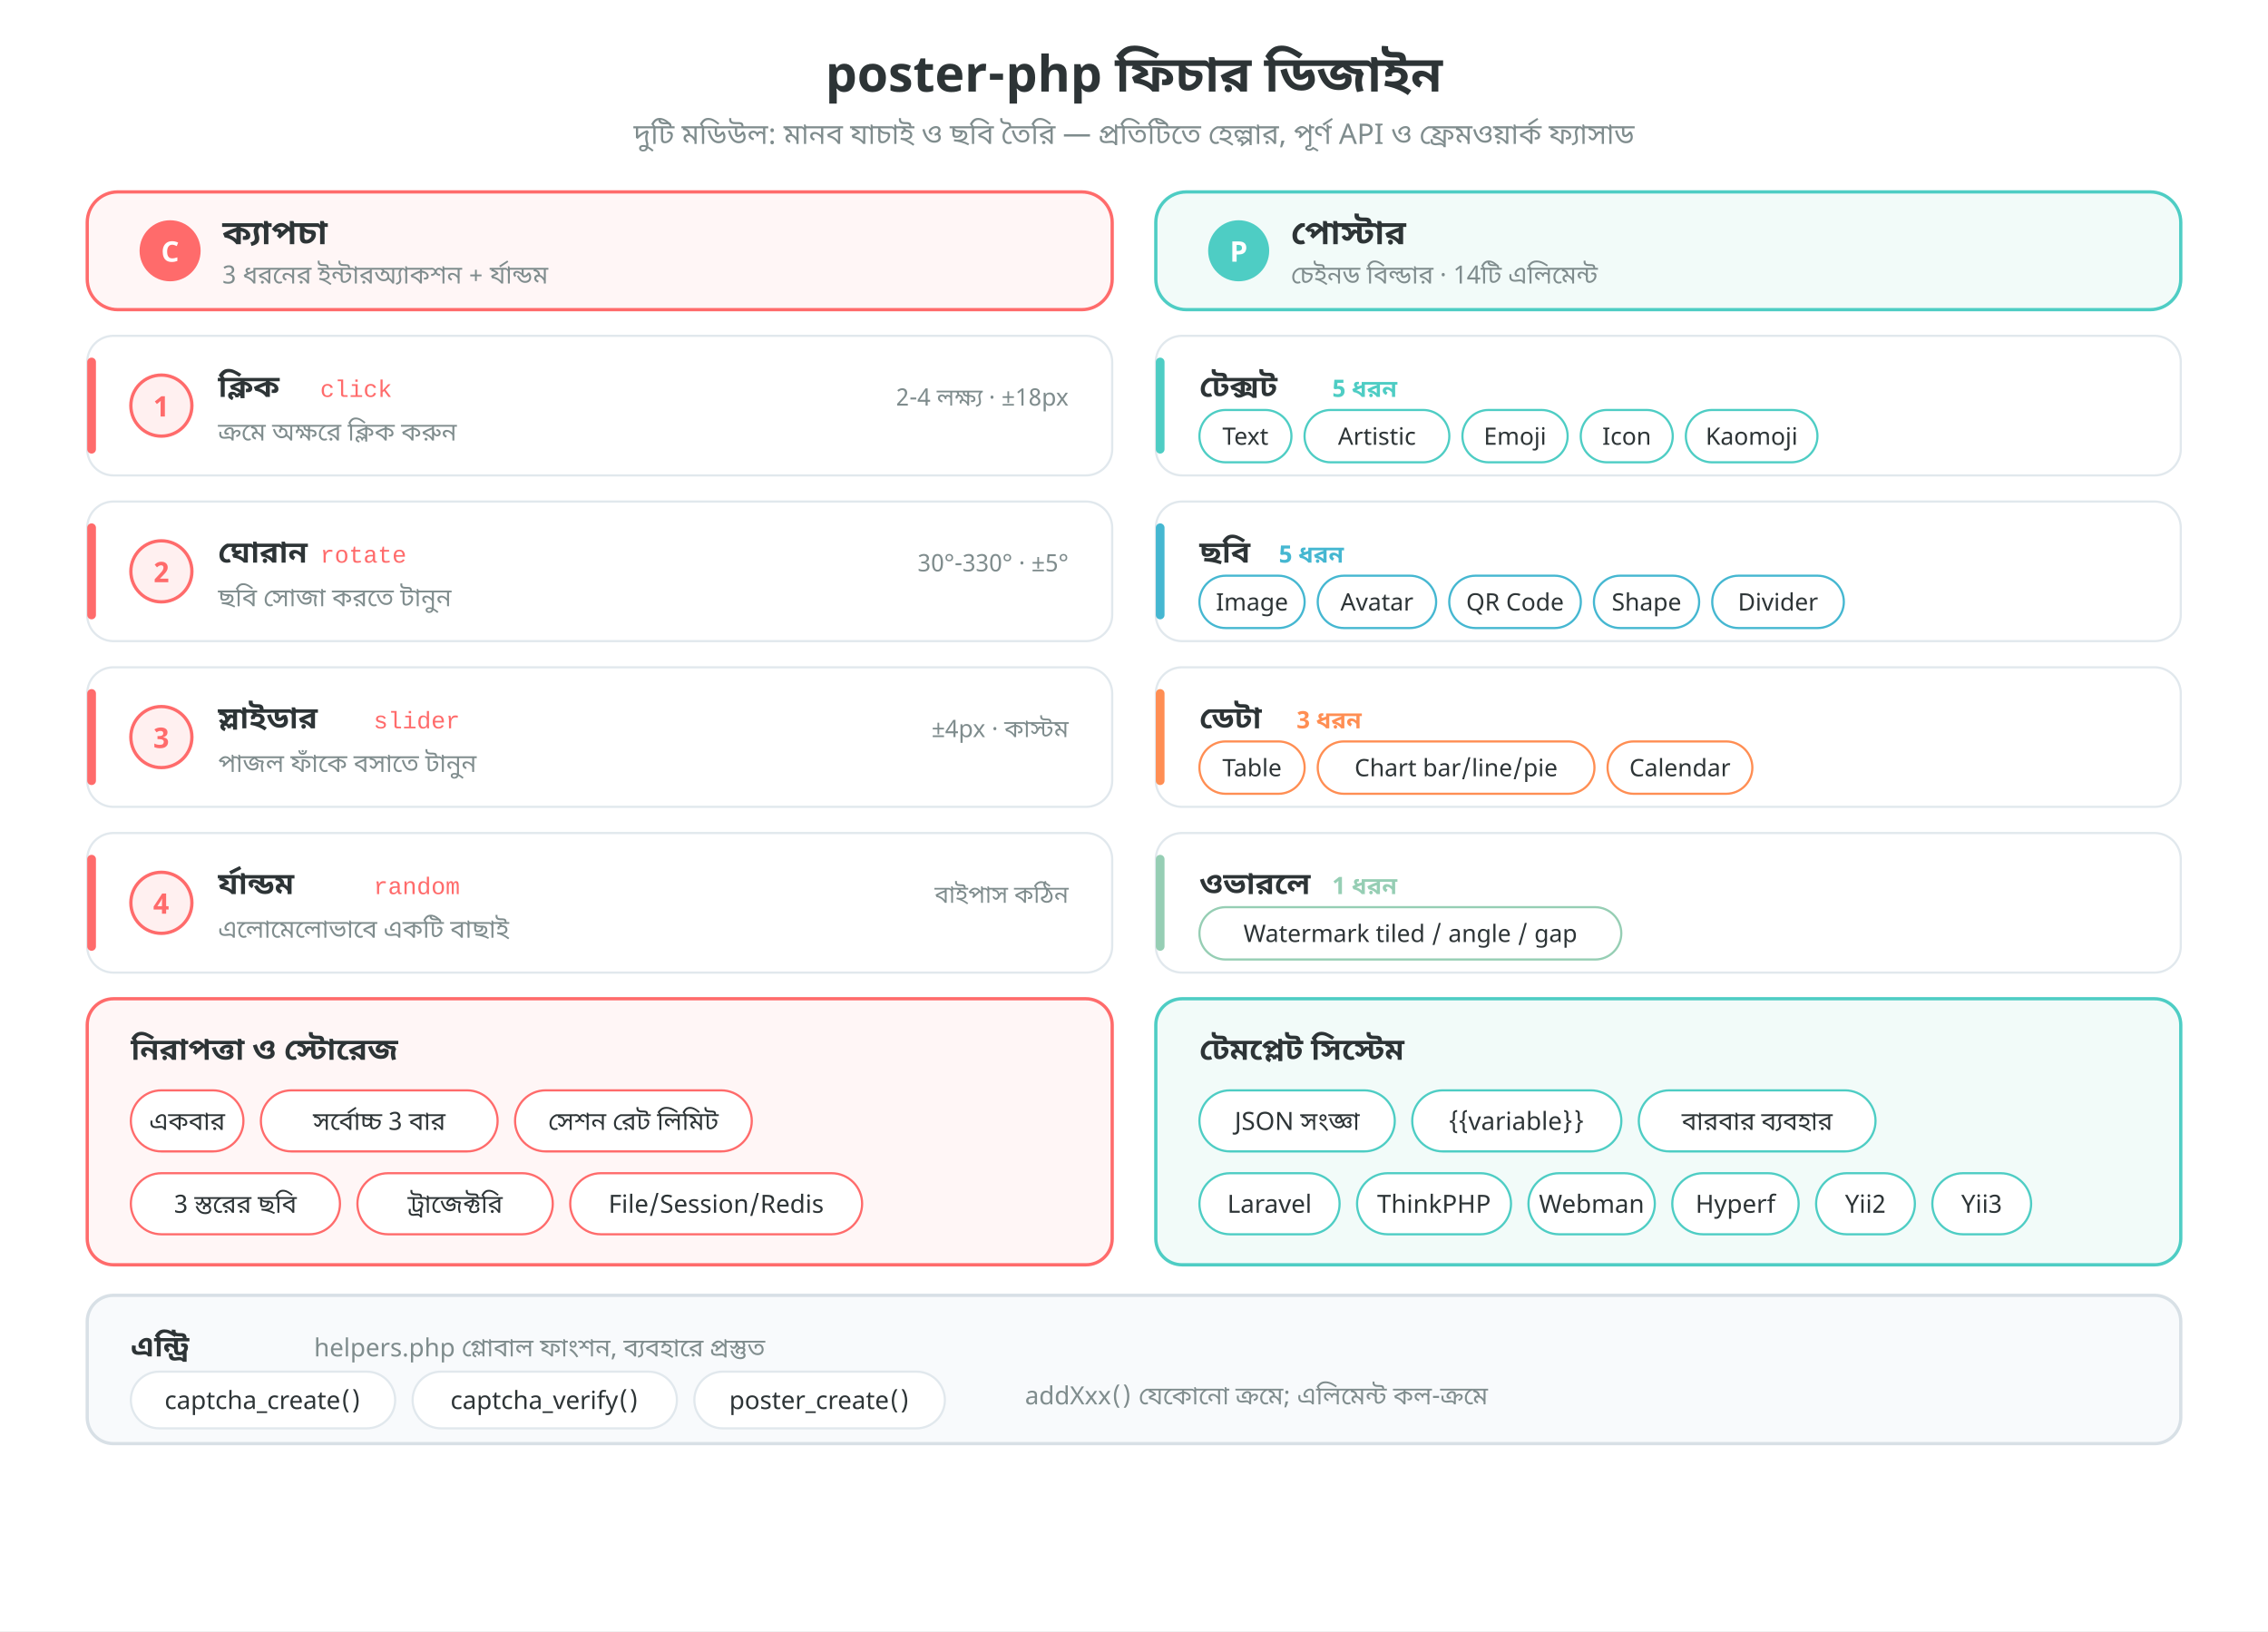
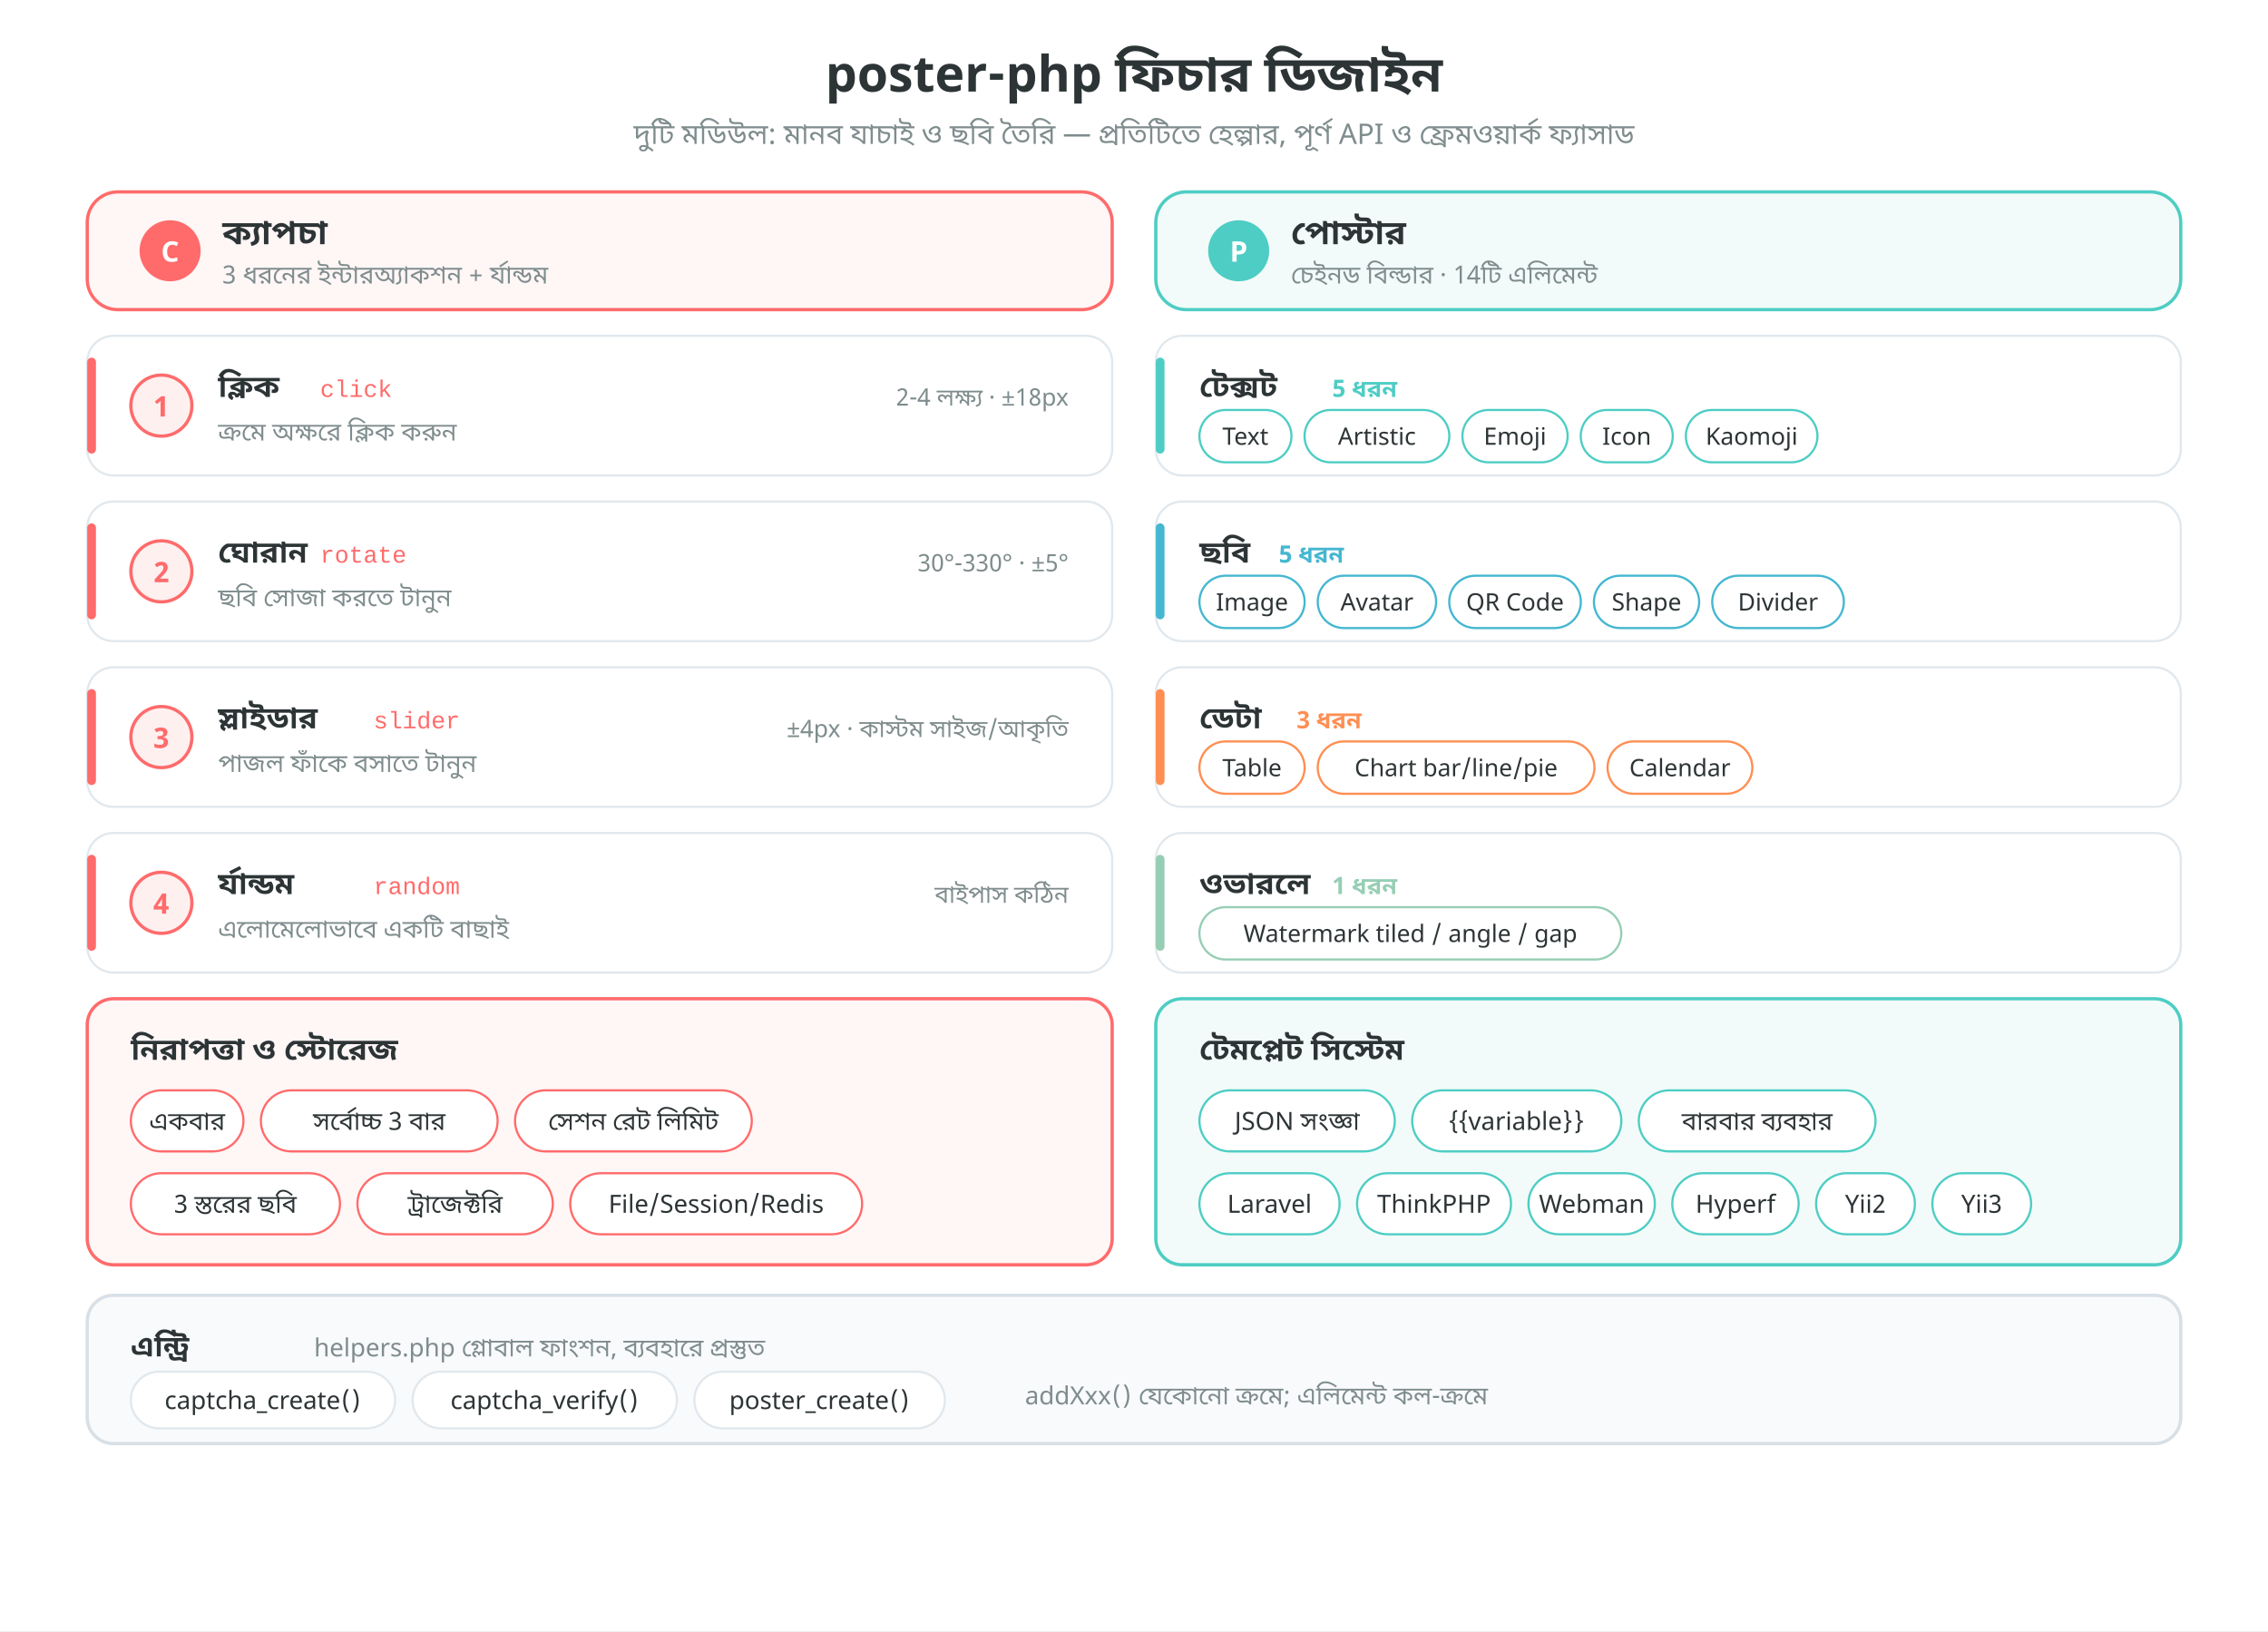
<svg xmlns="http://www.w3.org/2000/svg" viewBox="0 0 1040 748" width="1040" height="748" font-family="'Noto Sans Bengali','Nirmala UI',sans-serif" role="img" aria-label="poster-php ফিচার ডিজাইন">
  <defs>
    <marker id="arrow" viewBox="0 0 10 10" refX="9" refY="5" markerWidth="6" markerHeight="6" orient="auto">
      <path d="M0 0L10 5L0 10Z" fill="#B2BEC3" />
    </marker>
  </defs>
  <rect width="1040" height="748" fill="#FFFFFF" />
  <text x="520" y="42" font-size="23" fill="#2D3436" font-weight="700" text-anchor="middle">poster-php ফিচার ডিজাইন</text>
  <text x="520" y="66" font-size="13" fill="#7F8C8D" text-anchor="middle">দুটি মডিউল: মানব যাচাই ও ছবি তৈরি — প্রতিটিতে হেল্পার, পূর্ণ API ও ফ্রেমওয়ার্ক ফ্যাসাড</text>
  <rect x="40" y="88" width="470" height="54" rx="14" fill="#FFF6F6" stroke="#FF6B6B" stroke-width="1.5" />
  <circle cx="78" cy="115" r="14" fill="#FF6B6B" />
  <text x="78" y="120" font-size="13" fill="#FFFFFF" font-weight="700" text-anchor="middle">C</text>
  <text x="102" y="112" font-size="15.5" fill="#2D3436" font-weight="700">ক্যাপচা</text>
  <text x="102" y="130" font-size="11.5" fill="#7F8C8D">3 ধরনের ইন্টারঅ্যাকশন + র্যান্ডম</text>
  <rect x="530" y="88" width="470" height="54" rx="14" fill="#F2FBF9" stroke="#4ECDC4" stroke-width="1.5" />
  <circle cx="568" cy="115" r="14" fill="#4ECDC4" />
  <text x="568" y="120" font-size="13" fill="#FFFFFF" font-weight="700" text-anchor="middle">P</text>
  <text x="592" y="112" font-size="15.5" fill="#2D3436" font-weight="700">পোস্টার</text>
  <text x="592" y="130" font-size="11.5" fill="#7F8C8D">চেইনড বিল্ডার · 14টি এলিমেন্ট</text>
  <rect x="40" y="154" width="470" height="64" rx="12" fill="#FFFFFF" stroke="#E1E8ED" stroke-width="1" />
  <rect x="40" y="164" width="4" height="44" rx="2" fill="#FF6B6B" />
  <circle cx="74" cy="186" r="14" fill="#FFF0F0" stroke="#FF6B6B" stroke-width="1.5" />
  <text x="74" y="191" font-size="13" fill="#FF6B6B" font-weight="700" text-anchor="middle">1</text>
  <text x="100" y="182" font-size="14" fill="#2D3436" font-weight="600">ক্লিক</text>
  <text x="146.81" y="182" font-size="11" fill="#FF6B6B" font-family="'SFMono-Regular',Consolas,'Liberation Mono',Menlo,monospace">click</text>
  <text x="100" y="202" font-size="11.5" fill="#7F8C8D">ক্রমে অক্ষরে ক্লিক করুন</text>
  <text x="490" y="186" font-size="11" fill="#7F8C8D" text-anchor="end">2-4 লক্ষ্য · ±18px</text>
  <rect x="40" y="230" width="470" height="64" rx="12" fill="#FFFFFF" stroke="#E1E8ED" stroke-width="1" />
  <rect x="40" y="240" width="4" height="44" rx="2" fill="#FF6B6B" />
  <circle cx="74" cy="262" r="14" fill="#FFF0F0" stroke="#FF6B6B" stroke-width="1.5" />
  <text x="74" y="267" font-size="13" fill="#FF6B6B" font-weight="700" text-anchor="middle">2</text>
  <text x="100" y="258" font-size="14" fill="#2D3436" font-weight="600">ঘোরান</text>
  <text x="146.81" y="258" font-size="11" fill="#FF6B6B" font-family="'SFMono-Regular',Consolas,'Liberation Mono',Menlo,monospace">rotate</text>
  <text x="100" y="278" font-size="11.5" fill="#7F8C8D">ছবি সোজা করতে টানুন</text>
  <text x="490" y="262" font-size="11" fill="#7F8C8D" text-anchor="end">30°-330° · ±5°</text>
  <rect x="40" y="306" width="470" height="64" rx="12" fill="#FFFFFF" stroke="#E1E8ED" stroke-width="1" />
  <rect x="40" y="316" width="4" height="44" rx="2" fill="#FF6B6B" />
  <circle cx="74" cy="338" r="14" fill="#FFF0F0" stroke="#FF6B6B" stroke-width="1.5" />
  <text x="74" y="343" font-size="13" fill="#FF6B6B" font-weight="700" text-anchor="middle">3</text>
  <text x="100" y="334" font-size="14" fill="#2D3436" font-weight="600">স্লাইডার</text>
  <text x="171.3" y="334" font-size="11" fill="#FF6B6B" font-family="'SFMono-Regular',Consolas,'Liberation Mono',Menlo,monospace">slider</text>
  <text x="100" y="354" font-size="11.5" fill="#7F8C8D">পাজল ফাঁকে বসাতে টানুন</text>
-   <text x="490" y="338" font-size="11" fill="#7F8C8D" text-anchor="end">±4px · কাস্টম</text>
+   <text x="490" y="338" font-size="11" fill="#7F8C8D" text-anchor="end">±4px · কাস্টম সাইজ/আকৃতি</text>
  <rect x="40" y="382" width="470" height="64" rx="12" fill="#FFFFFF" stroke="#E1E8ED" stroke-width="1" />
  <rect x="40" y="392" width="4" height="44" rx="2" fill="#FF6B6B" />
  <circle cx="74" cy="414" r="14" fill="#FFF0F0" stroke="#FF6B6B" stroke-width="1.5" />
  <text x="74" y="419" font-size="13" fill="#FF6B6B" font-weight="700" text-anchor="middle">4</text>
  <text x="100" y="410" font-size="14" fill="#2D3436" font-weight="600">র্যান্ডম</text>
  <text x="171.3" y="410" font-size="11" fill="#FF6B6B" font-family="'SFMono-Regular',Consolas,'Liberation Mono',Menlo,monospace">random</text>
  <text x="100" y="430" font-size="11.5" fill="#7F8C8D">এলোমেলোভাবে একটি বাছাই</text>
  <text x="490" y="414" font-size="11" fill="#7F8C8D" text-anchor="end">বাইপাস কঠিন</text>
  <rect x="40" y="458" width="470" height="122" rx="12" fill="#FFF6F6" stroke="#FF6B6B" stroke-width="1.5" />
  <text x="60" y="486" font-size="14" fill="#2D3436" font-weight="700">নিরাপত্তা ও স্টোরেজ</text>
  <rect x="60" y="500" width="51.63" height="28" rx="14" fill="#FFFFFF" stroke="#FF6B6B" stroke-width="1" />
  <text x="85.81" y="518.14" font-size="11.5" fill="#2D3436" text-anchor="middle">একবার</text>
  <rect x="119.63" y="500" width="108.55" height="28" rx="14" fill="#FFFFFF" stroke="#FF6B6B" stroke-width="1" />
  <text x="173.9" y="518.14" font-size="11.5" fill="#2D3436" text-anchor="middle">সর্বোচ্চ 3 বার</text>
  <rect x="236.18" y="500" width="108.55" height="28" rx="14" fill="#FFFFFF" stroke="#FF6B6B" stroke-width="1" />
  <text x="290.45" y="518.14" font-size="11.5" fill="#2D3436" text-anchor="middle">সেশন রেট লিমিট</text>
  <rect x="60" y="538" width="95.9" height="28" rx="14" fill="#FFFFFF" stroke="#FF6B6B" stroke-width="1" />
  <text x="107.95" y="556.14" font-size="11.5" fill="#2D3436" text-anchor="middle">3 স্তরের ছবি</text>
  <rect x="163.9" y="538" width="89.58" height="28" rx="14" fill="#FFFFFF" stroke="#FF6B6B" stroke-width="1" />
  <text x="208.69" y="556.14" font-size="11.5" fill="#2D3436" text-anchor="middle">ট্রাজেক্টরি</text>
  <rect x="261.48" y="538" width="133.85" height="28" rx="14" fill="#FFFFFF" stroke="#FF6B6B" stroke-width="1" />
  <text x="328.4" y="556.14" font-size="11.5" fill="#2D3436" text-anchor="middle">File/Session/Redis</text>
  <rect x="530" y="154" width="470" height="64" rx="12" fill="#FFFFFF" stroke="#E1E8ED" stroke-width="1" />
  <rect x="530" y="164" width="4" height="44" rx="2" fill="#4ECDC4" />
  <text x="550" y="182" font-size="14" fill="#2D3436" font-weight="600">টেক্সট</text>
  <text x="610.97" y="182" font-size="11" fill="#4ECDC4" font-weight="700">5 ধরন</text>
  <rect x="550" y="188" width="42.2" height="24" rx="12" fill="#FFFFFF" stroke="#4ECDC4" stroke-width="1" />
  <text x="571.1" y="203.96" font-size="11" fill="#2D3436" text-anchor="middle">Text</text>
  <rect x="598.2" y="188" width="66.4" height="24" rx="12" fill="#FFFFFF" stroke="#4ECDC4" stroke-width="1" />
  <text x="631.4" y="203.96" font-size="11" fill="#2D3436" text-anchor="middle">Artistic</text>
  <rect x="670.6" y="188" width="48.25" height="24" rx="12" fill="#FFFFFF" stroke="#4ECDC4" stroke-width="1" />
  <text x="694.73" y="203.96" font-size="11" fill="#2D3436" text-anchor="middle">Emoji</text>
  <rect x="724.85" y="188" width="42.2" height="24" rx="12" fill="#FFFFFF" stroke="#4ECDC4" stroke-width="1" />
  <text x="745.95" y="203.96" font-size="11" fill="#2D3436" text-anchor="middle">Icon</text>
  <rect x="773.05" y="188" width="60.35" height="24" rx="12" fill="#FFFFFF" stroke="#4ECDC4" stroke-width="1" />
  <text x="803.23" y="203.96" font-size="11" fill="#2D3436" text-anchor="middle">Kaomoji</text>
  <rect x="530" y="230" width="470" height="64" rx="12" fill="#FFFFFF" stroke="#E1E8ED" stroke-width="1" />
  <rect x="530" y="240" width="4" height="44" rx="2" fill="#45B7D1" />
  <text x="550" y="258" font-size="14" fill="#2D3436" font-weight="600">ছবি</text>
  <text x="586.49" y="258" font-size="11" fill="#45B7D1" font-weight="700">5 ধরন</text>
  <rect x="550" y="264" width="48.25" height="24" rx="12" fill="#FFFFFF" stroke="#45B7D1" stroke-width="1" />
  <text x="574.13" y="279.96" font-size="11" fill="#2D3436" text-anchor="middle">Image</text>
  <rect x="604.25" y="264" width="54.3" height="24" rx="12" fill="#FFFFFF" stroke="#45B7D1" stroke-width="1" />
  <text x="631.4" y="279.96" font-size="11" fill="#2D3436" text-anchor="middle">Avatar</text>
  <rect x="664.55" y="264" width="60.35" height="24" rx="12" fill="#FFFFFF" stroke="#45B7D1" stroke-width="1" />
  <text x="694.72" y="279.96" font-size="11" fill="#2D3436" text-anchor="middle">QR Code</text>
  <rect x="730.9" y="264" width="48.25" height="24" rx="12" fill="#FFFFFF" stroke="#45B7D1" stroke-width="1" />
  <text x="755.03" y="279.96" font-size="11" fill="#2D3436" text-anchor="middle">Shape</text>
  <rect x="785.15" y="264" width="60.35" height="24" rx="12" fill="#FFFFFF" stroke="#45B7D1" stroke-width="1" />
  <text x="815.32" y="279.96" font-size="11" fill="#2D3436" text-anchor="middle">Divider</text>
  <rect x="530" y="306" width="470" height="64" rx="12" fill="#FFFFFF" stroke="#E1E8ED" stroke-width="1" />
  <rect x="530" y="316" width="4" height="44" rx="2" fill="#FF8E53" />
  <text x="550" y="334" font-size="14" fill="#2D3436" font-weight="600">ডেটা</text>
  <text x="594.65" y="334" font-size="11" fill="#FF8E53" font-weight="700">3 ধরন</text>
  <rect x="550" y="340" width="48.25" height="24" rx="12" fill="#FFFFFF" stroke="#FF8E53" stroke-width="1" />
  <text x="574.13" y="355.96" font-size="11" fill="#2D3436" text-anchor="middle">Table</text>
  <rect x="604.25" y="340" width="126.9" height="24" rx="12" fill="#FFFFFF" stroke="#FF8E53" stroke-width="1" />
  <text x="667.7" y="355.96" font-size="11" fill="#2D3436" text-anchor="middle">Chart bar/line/pie</text>
  <rect x="737.15" y="340" width="66.4" height="24" rx="12" fill="#FFFFFF" stroke="#FF8E53" stroke-width="1" />
  <text x="770.35" y="355.96" font-size="11" fill="#2D3436" text-anchor="middle">Calendar</text>
  <rect x="530" y="382" width="470" height="64" rx="12" fill="#FFFFFF" stroke="#E1E8ED" stroke-width="1" />
  <rect x="530" y="392" width="4" height="44" rx="2" fill="#96CEB4" />
  <text x="550" y="410" font-size="14" fill="#2D3436" font-weight="600">ওভারলে</text>
  <text x="610.97" y="410" font-size="11" fill="#96CEB4" font-weight="700">1 ধরন</text>
  <rect x="550" y="416" width="193.45" height="24" rx="12" fill="#FFFFFF" stroke="#96CEB4" stroke-width="1" />
  <text x="646.73" y="431.96" font-size="11" fill="#2D3436" text-anchor="middle">Watermark tiled / angle / gap</text>
  <rect x="530" y="458" width="470" height="122" rx="12" fill="#F2FBF9" stroke="#4ECDC4" stroke-width="1.5" />
  <text x="550" y="486" font-size="14" fill="#2D3436" font-weight="700">টেমপ্লেট সিস্টেম</text>
  <rect x="550" y="500" width="89.58" height="28" rx="14" fill="#FFFFFF" stroke="#4ECDC4" stroke-width="1" />
  <text x="594.79" y="518.14" font-size="11.5" fill="#2D3436" text-anchor="middle">JSON সংজ্ঞা</text>
  <rect x="647.58" y="500" width="95.9" height="28" rx="14" fill="#FFFFFF" stroke="#4ECDC4" stroke-width="1" />
  <text x="695.53" y="518.14" font-size="11.5" fill="#2D3436" text-anchor="middle">{{variable}}</text>
  <rect x="751.48" y="500" width="108.55" height="28" rx="14" fill="#FFFFFF" stroke="#4ECDC4" stroke-width="1" />
  <text x="805.75" y="518.14" font-size="11.5" fill="#2D3436" text-anchor="middle">বারবার ব্যবহার</text>
  <rect x="550" y="538" width="64.28" height="28" rx="14" fill="#FFFFFF" stroke="#4ECDC4" stroke-width="1" />
  <text x="582.14" y="556.14" font-size="11.5" fill="#2D3436" text-anchor="middle">Laravel</text>
  <rect x="622.28" y="538" width="70.6" height="28" rx="14" fill="#FFFFFF" stroke="#4ECDC4" stroke-width="1" />
  <text x="657.57" y="556.14" font-size="11.5" fill="#2D3436" text-anchor="middle">ThinkPHP</text>
  <rect x="700.88" y="538" width="57.95" height="28" rx="14" fill="#FFFFFF" stroke="#4ECDC4" stroke-width="1" />
  <text x="729.85" y="556.14" font-size="11.5" fill="#2D3436" text-anchor="middle">Webman</text>
  <rect x="766.83" y="538" width="57.95" height="28" rx="14" fill="#FFFFFF" stroke="#4ECDC4" stroke-width="1" />
  <text x="795.8" y="556.14" font-size="11.5" fill="#2D3436" text-anchor="middle">Hyperf</text>
  <rect x="832.78" y="538" width="45.3" height="28" rx="14" fill="#FFFFFF" stroke="#4ECDC4" stroke-width="1" />
  <text x="855.43" y="556.14" font-size="11.5" fill="#2D3436" text-anchor="middle">Yii2</text>
  <rect x="886.08" y="538" width="45.3" height="28" rx="14" fill="#FFFFFF" stroke="#4ECDC4" stroke-width="1" />
  <text x="908.73" y="556.14" font-size="11.5" fill="#2D3436" text-anchor="middle">Yii3</text>
  <rect x="40" y="594" width="960" height="68" rx="12" fill="#F8FAFC" stroke="#D8E0E6" stroke-width="1.5" />
  <text x="60" y="622" font-size="13.5" fill="#2D3436" font-weight="700">এন্ট্রি</text>
  <text x="144" y="622" font-size="11.5" fill="#7F8C8D">helpers.php গ্লোবাল ফাংশন, ব্যবহারে প্রস্তুত</text>
  <rect x="60" y="629" width="121.2" height="26" rx="13" fill="#FFFFFF" stroke="#E1E8ED" stroke-width="1" />
  <text x="120.6" y="646.14" font-size="11.5" fill="#2D3436" text-anchor="middle">captcha_create()</text>
  <rect x="189.2" y="629" width="121.2" height="26" rx="13" fill="#FFFFFF" stroke="#E1E8ED" stroke-width="1" />
  <text x="249.8" y="646.14" font-size="11.5" fill="#2D3436" text-anchor="middle">captcha_verify()</text>
  <rect x="318.4" y="629" width="114.88" height="26" rx="13" fill="#FFFFFF" stroke="#E1E8ED" stroke-width="1" />
  <text x="375.84" y="646.14" font-size="11.5" fill="#2D3436" text-anchor="middle">poster_create()</text>
  <text x="470" y="644" font-size="11.5" fill="#7F8C8D">addXxx() যেকোনো ক্রমে; এলিমেন্ট কল-ক্রমে</text>
</svg>
